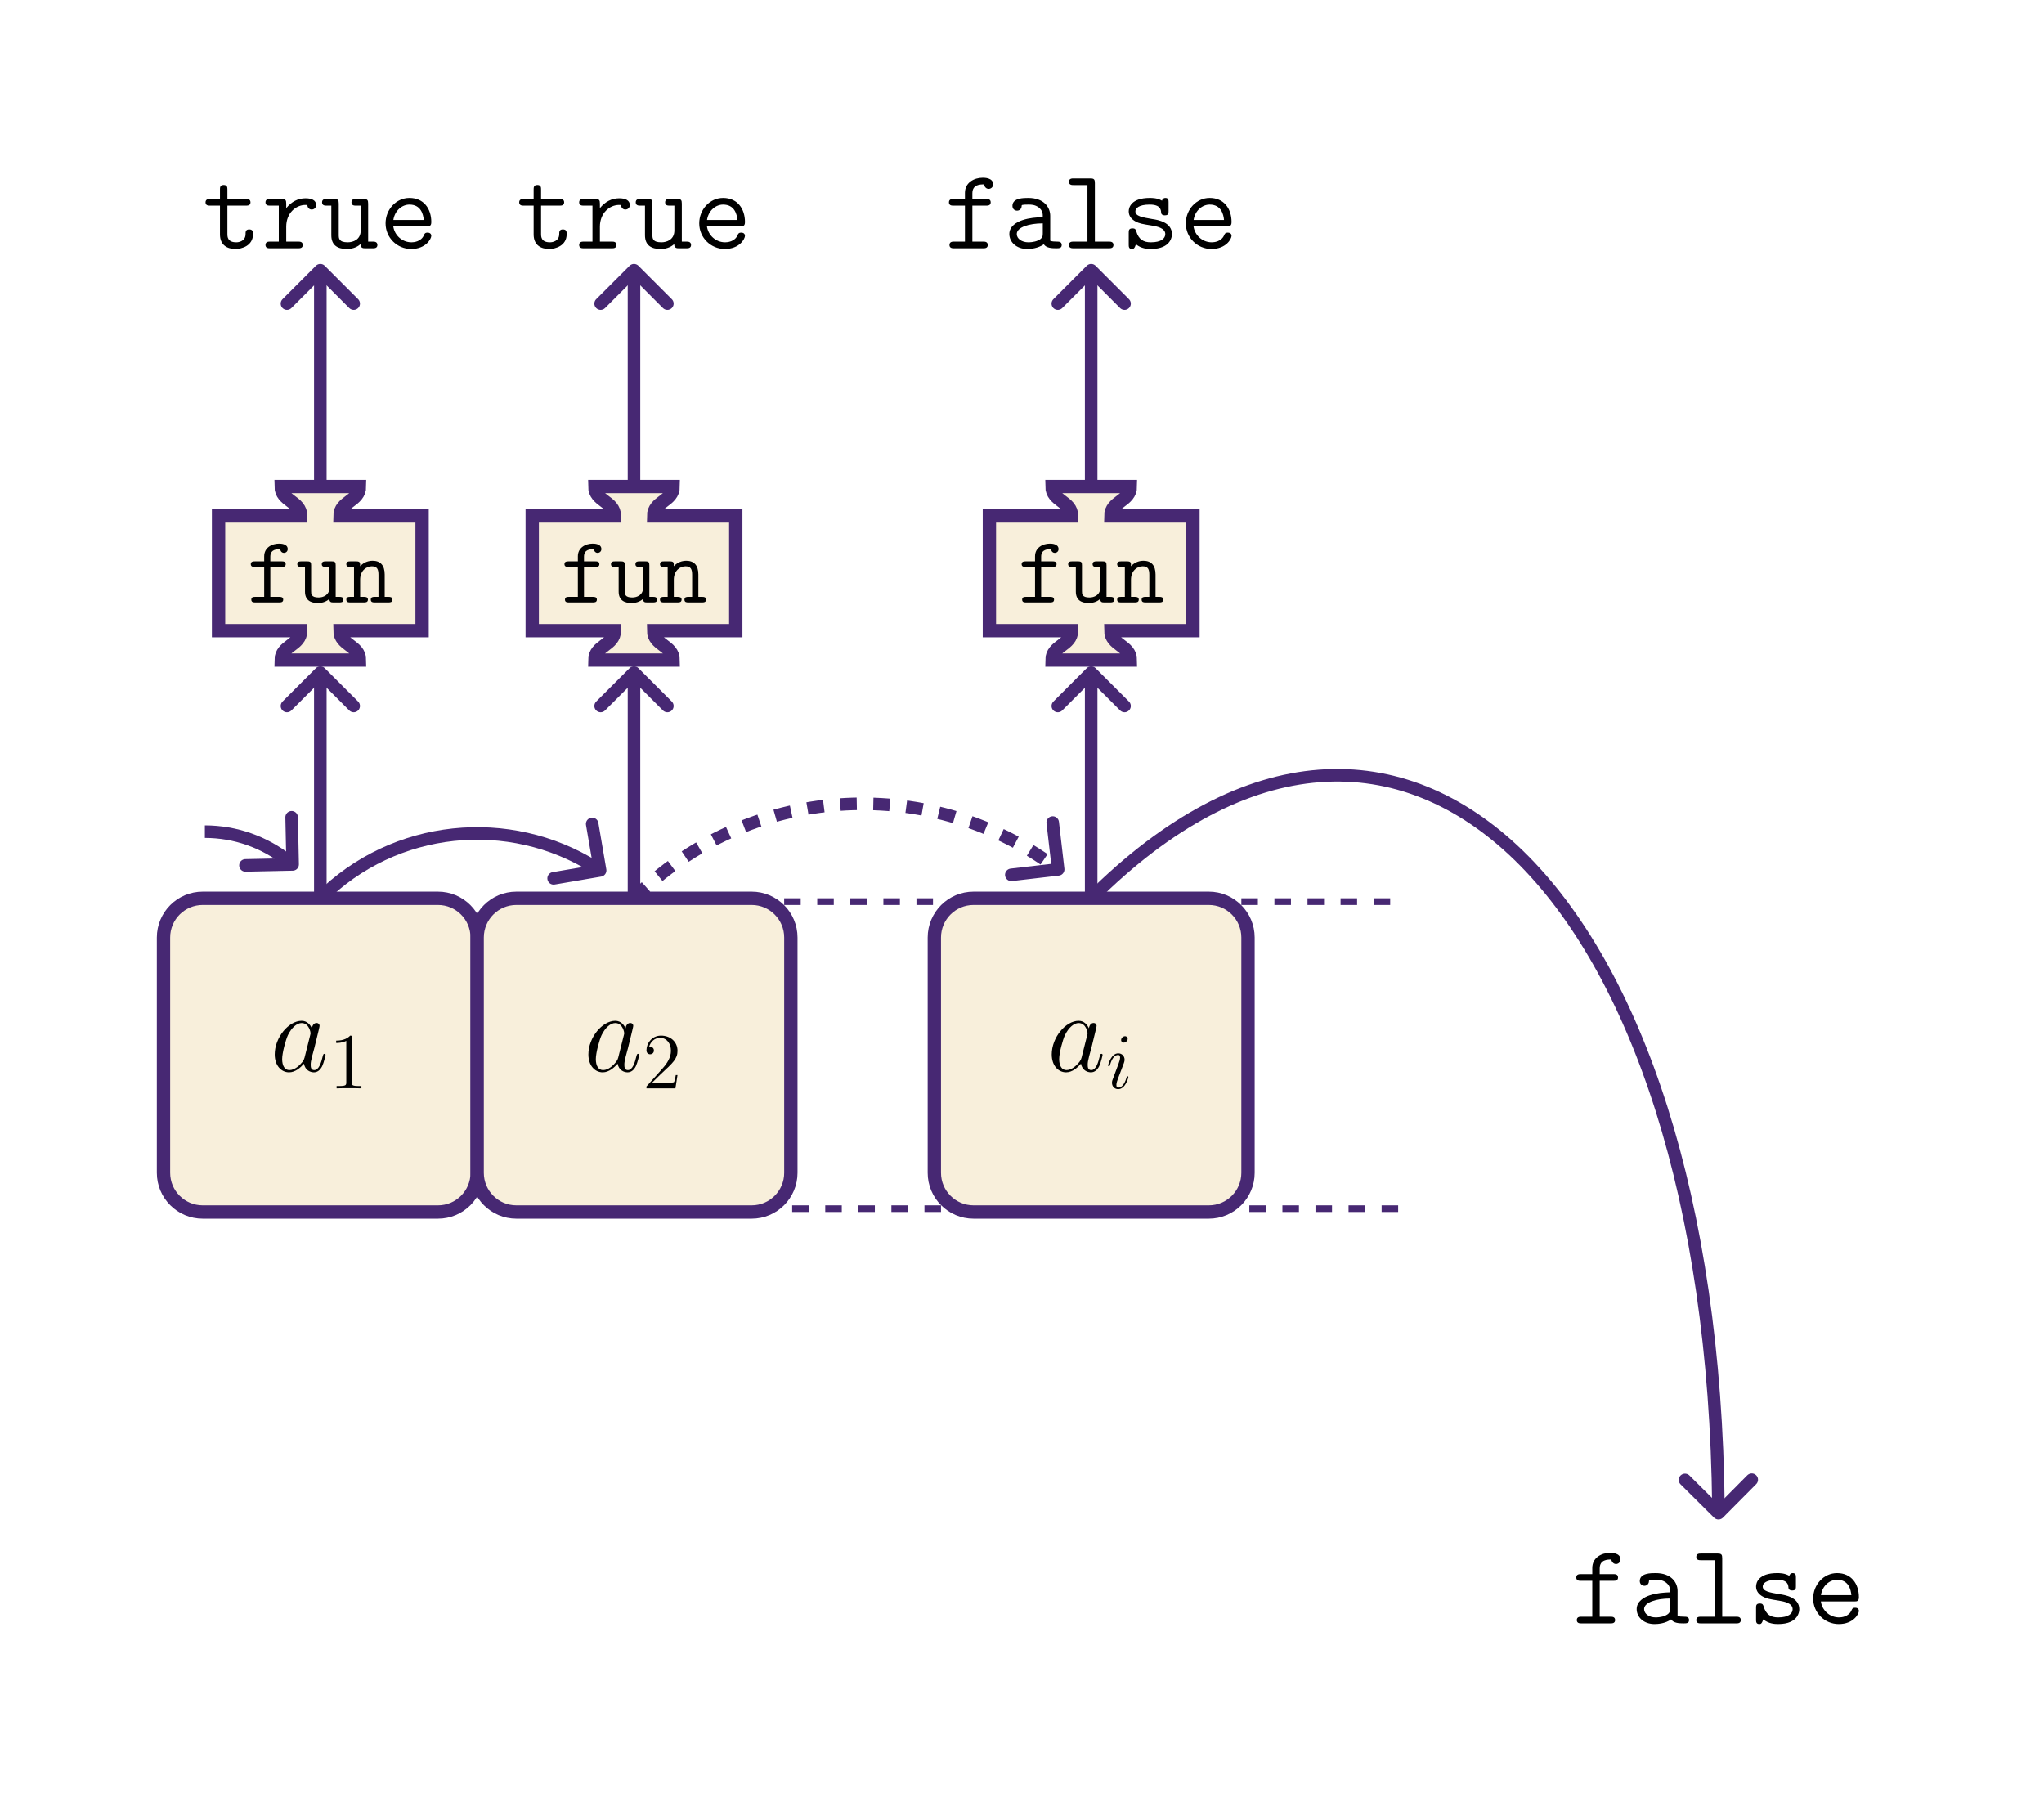
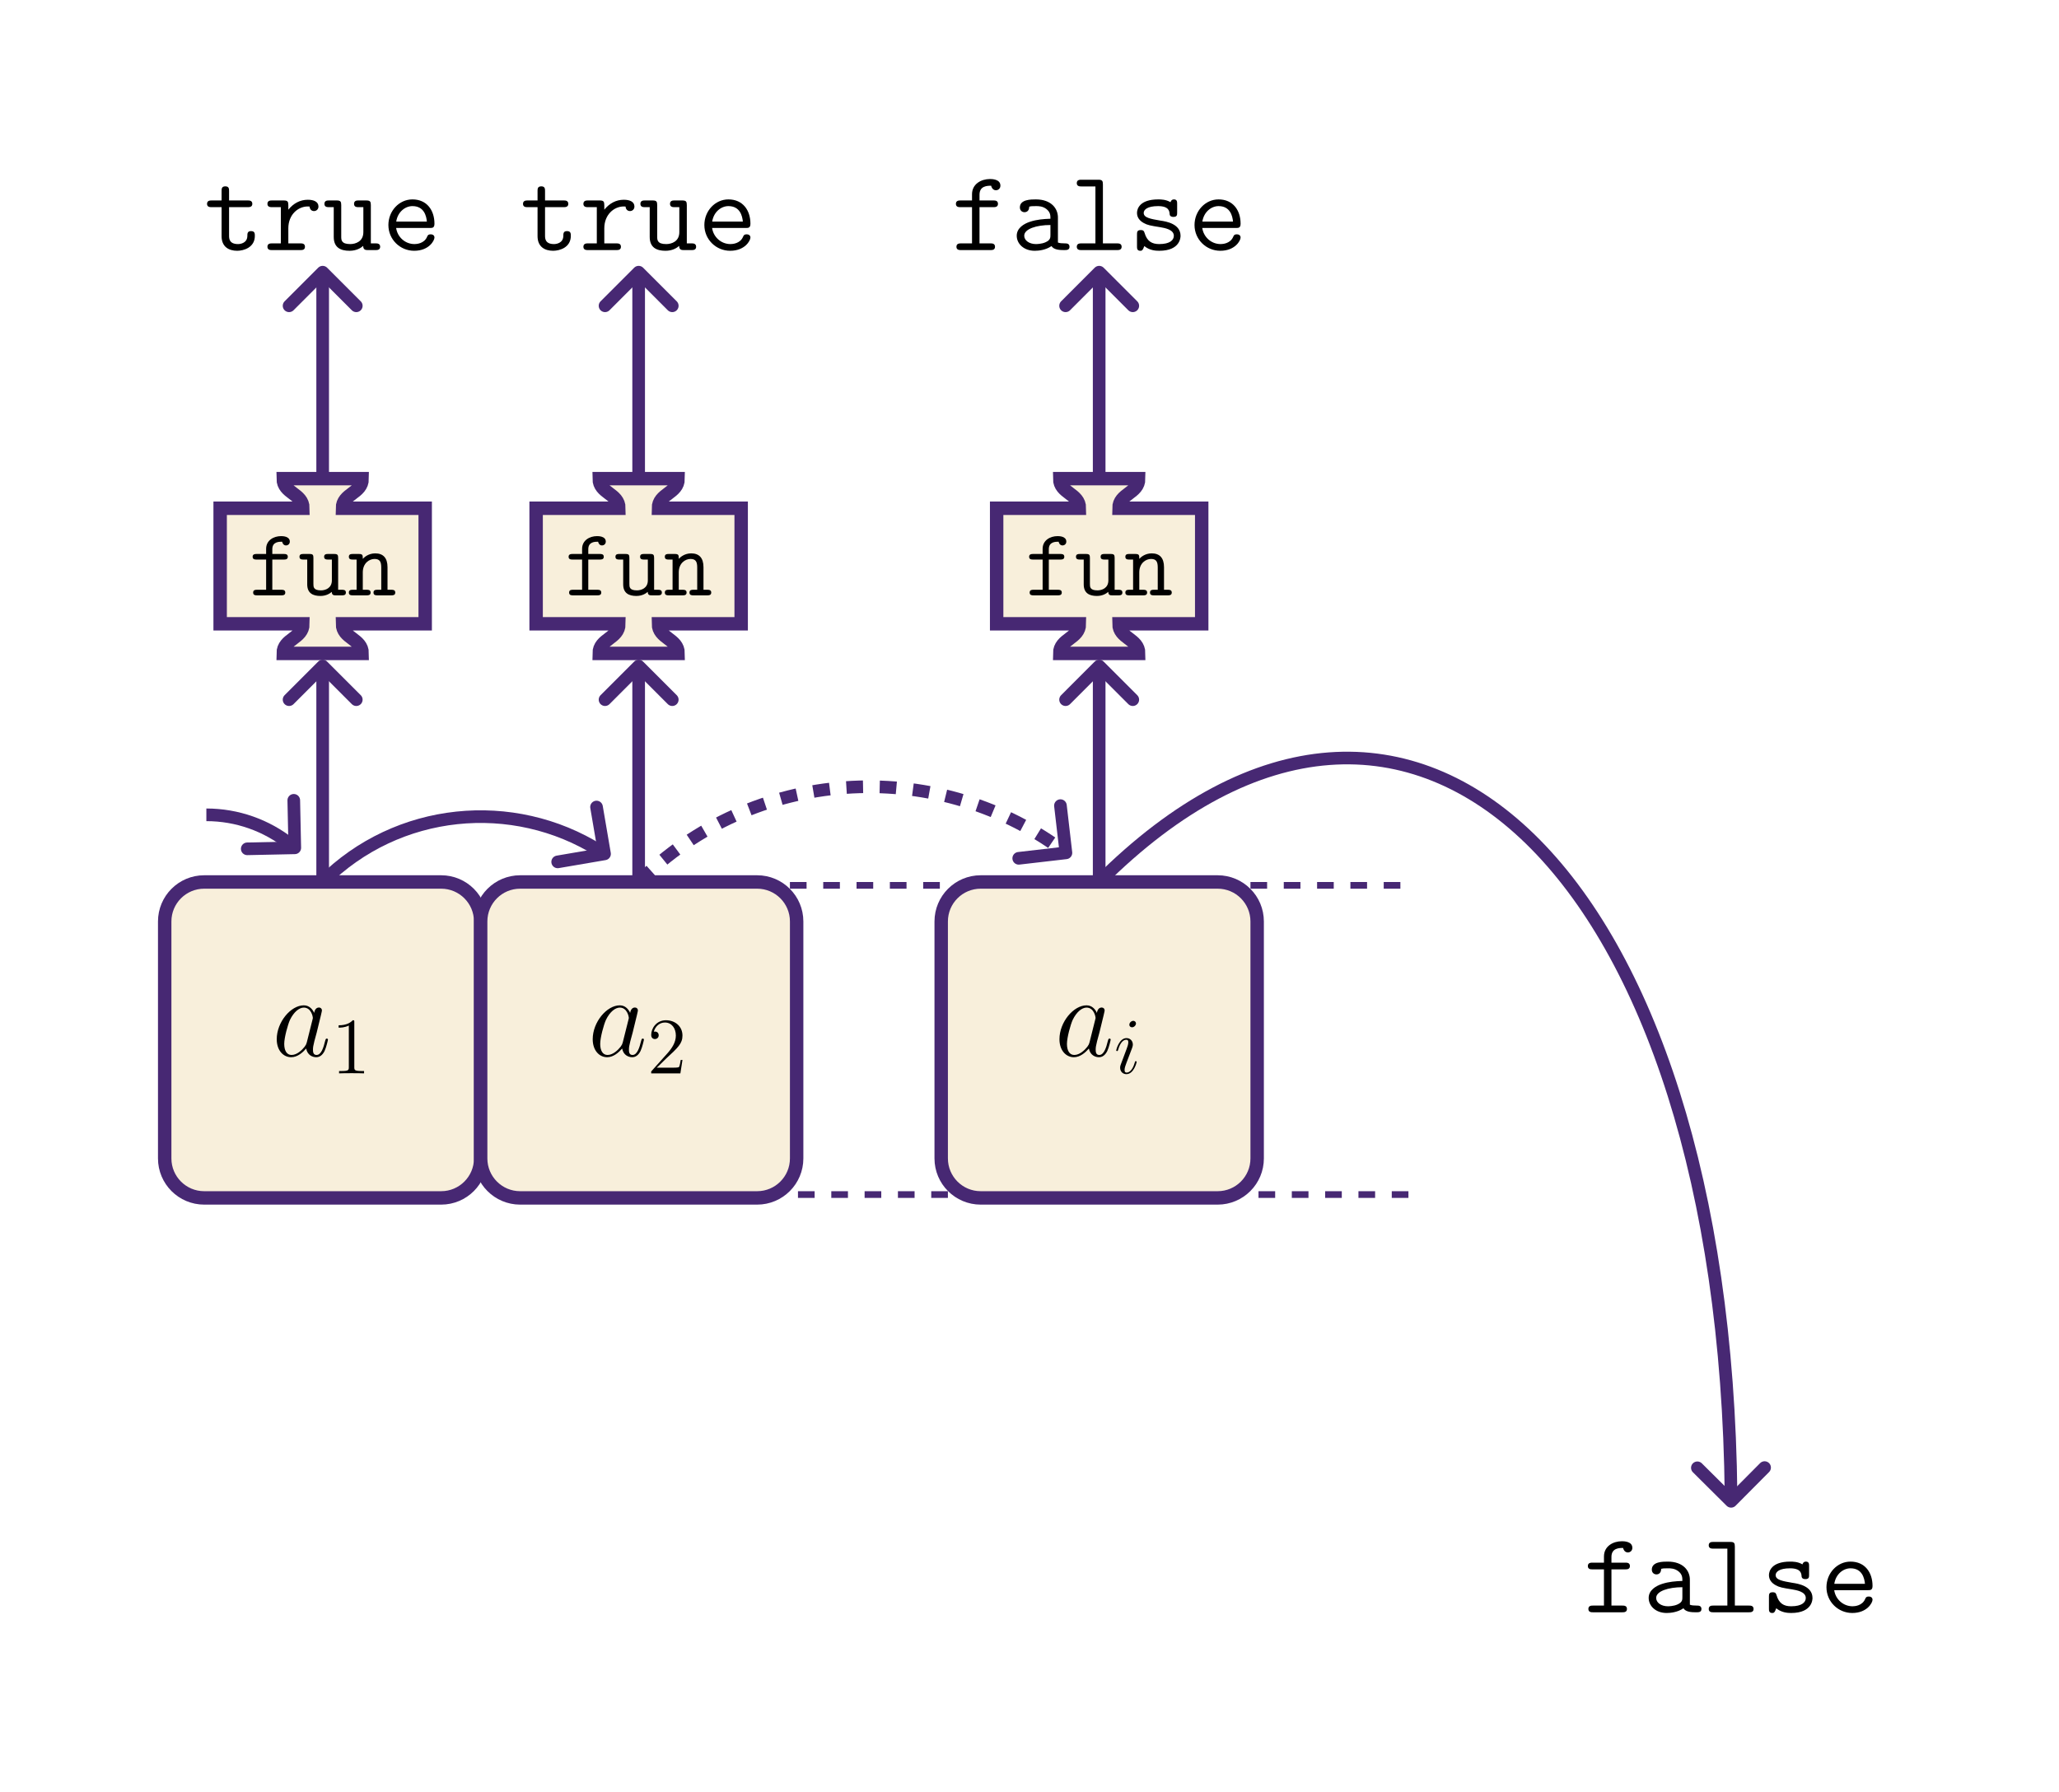
- <svg xmlns="http://www.w3.org/2000/svg" xmlns:xlink="http://www.w3.org/1999/xlink" width="369.436" height="325.658" viewBox="0 0 369.436 325.658">
+ <svg xmlns="http://www.w3.org/2000/svg" xmlns:xlink="http://www.w3.org/1999/xlink" width="369.436" height="321.557" viewBox="0 0 369.436 321.557">
  <defs>
    <g>
      <g id="glyph-0-0">
        <path d="M 6.219 -2.453 C 6.109 -2.109 6.109 -2.062 5.828 -1.672 C 5.375 -1.094 4.469 -0.203 3.484 -0.203 C 2.641 -0.203 2.172 -0.969 2.172 -2.188 C 2.172 -3.328 2.812 -5.641 3.203 -6.5 C 3.906 -7.953 4.875 -8.703 5.688 -8.703 C 7.047 -8.703 7.312 -7 7.312 -6.844 C 7.312 -6.812 7.25 -6.547 7.234 -6.5 Z M 7.547 -7.75 C 7.312 -8.281 6.75 -9.109 5.688 -9.109 C 3.344 -9.109 0.828 -6.094 0.828 -3.031 C 0.828 -0.984 2.031 0.203 3.422 0.203 C 4.562 0.203 5.531 -0.688 6.109 -1.359 C 6.328 -0.141 7.297 0.203 7.906 0.203 C 8.531 0.203 9.031 -0.172 9.406 -0.906 C 9.734 -1.609 10.016 -2.875 10.016 -2.953 C 10.016 -3.062 9.938 -3.141 9.812 -3.141 C 9.625 -3.141 9.609 -3.031 9.516 -2.734 C 9.219 -1.516 8.812 -0.203 7.969 -0.203 C 7.375 -0.203 7.328 -0.75 7.328 -1.156 C 7.328 -1.625 7.391 -1.859 7.578 -2.672 C 7.719 -3.188 7.828 -3.641 8 -4.234 C 8.766 -7.328 8.938 -8.078 8.938 -8.203 C 8.938 -8.484 8.719 -8.719 8.406 -8.719 C 7.75 -8.719 7.578 -8 7.547 -7.75 Z M 7.547 -7.75 " />
      </g>
      <g id="glyph-1-0">
        <path d="M 4.125 -9.188 C 4.125 -9.531 4.125 -9.531 3.844 -9.531 C 3.5 -9.156 2.781 -8.625 1.312 -8.625 L 1.312 -8.203 C 1.641 -8.203 2.359 -8.203 3.141 -8.578 L 3.141 -1.109 C 3.141 -0.594 3.094 -0.422 1.844 -0.422 L 1.391 -0.422 L 1.391 0 C 1.781 -0.031 3.172 -0.031 3.641 -0.031 C 4.109 -0.031 5.5 -0.031 5.875 0 L 5.875 -0.422 L 5.438 -0.422 C 4.172 -0.422 4.125 -0.594 4.125 -1.109 Z M 4.125 -9.188 " />
      </g>
      <g id="glyph-1-1">
        <path d="M 6.312 -2.406 L 6 -2.406 C 5.953 -2.172 5.844 -1.375 5.688 -1.141 C 5.594 -1.016 4.781 -1.016 4.344 -1.016 L 1.688 -1.016 C 2.078 -1.344 2.953 -2.266 3.328 -2.609 C 5.516 -4.625 6.312 -5.359 6.312 -6.781 C 6.312 -8.438 5 -9.531 3.344 -9.531 C 1.672 -9.531 0.703 -8.125 0.703 -6.891 C 0.703 -6.156 1.328 -6.156 1.375 -6.156 C 1.672 -6.156 2.047 -6.375 2.047 -6.828 C 2.047 -7.234 1.781 -7.5 1.375 -7.5 C 1.25 -7.5 1.219 -7.5 1.172 -7.484 C 1.453 -8.469 2.219 -9.125 3.156 -9.125 C 4.375 -9.125 5.125 -8.109 5.125 -6.781 C 5.125 -5.562 4.422 -4.5 3.594 -3.578 L 0.703 -0.344 L 0.703 0 L 5.938 0 Z M 6.312 -2.406 " />
      </g>
      <g id="glyph-2-0">
        <path d="M 4.062 -2.047 C 4.062 -2.125 4 -2.188 3.922 -2.188 C 3.781 -2.188 3.766 -2.141 3.703 -1.891 C 3.328 -0.594 2.734 -0.141 2.266 -0.141 C 2.094 -0.141 1.891 -0.188 1.891 -0.609 C 1.891 -1 2.062 -1.438 2.219 -1.859 L 3.234 -4.531 C 3.266 -4.641 3.375 -4.906 3.375 -5.172 C 3.375 -5.781 2.938 -6.328 2.234 -6.328 C 0.922 -6.328 0.391 -4.25 0.391 -4.125 C 0.391 -4.078 0.438 -4 0.547 -4 C 0.672 -4 0.688 -4.062 0.75 -4.266 C 1.094 -5.469 1.641 -6.031 2.188 -6.031 C 2.328 -6.031 2.562 -6.031 2.562 -5.562 C 2.562 -5.188 2.375 -4.719 2.266 -4.406 L 1.266 -1.734 C 1.172 -1.5 1.094 -1.281 1.094 -1.016 C 1.094 -0.375 1.531 0.141 2.219 0.141 C 3.547 0.141 4.062 -1.953 4.062 -2.047 Z M 3.938 -8.953 C 3.938 -9.172 3.766 -9.422 3.453 -9.422 C 3.125 -9.422 2.75 -9.109 2.75 -8.734 C 2.75 -8.375 3.062 -8.266 3.234 -8.266 C 3.609 -8.266 3.938 -8.641 3.938 -8.953 Z M 3.938 -8.953 " />
      </g>
      <g id="glyph-3-0">
        <path d="M 4.469 -7.703 L 7.812 -7.703 C 8.094 -7.703 8.641 -7.703 8.641 -8.297 C 8.641 -8.906 8.094 -8.906 7.812 -8.906 L 4.469 -8.906 L 4.469 -10.594 C 4.469 -10.969 4.469 -11.438 3.797 -11.438 C 3.125 -11.438 3.125 -10.969 3.125 -10.594 L 3.125 -8.906 L 1.359 -8.906 C 1.078 -8.906 0.516 -8.906 0.516 -8.297 C 0.516 -7.703 1.047 -7.703 1.344 -7.703 L 3.125 -7.703 L 3.125 -2.5 C 3.125 -0.578 4.438 0.125 5.922 0.125 C 7.047 0.125 9.094 -0.438 9.094 -2.547 C 9.094 -2.953 9.094 -3.406 8.406 -3.406 C 7.75 -3.406 7.75 -2.953 7.75 -2.516 C 7.719 -1.281 6.547 -1.078 6.078 -1.078 C 4.469 -1.078 4.469 -2.109 4.469 -2.609 Z M 4.469 -7.703 " />
      </g>
      <g id="glyph-3-1">
        <path d="M 4.469 -3.906 C 4.469 -6.359 6.203 -7.828 7.953 -7.828 C 8.062 -7.828 8.188 -7.828 8.281 -7.812 C 8.344 -7.062 8.922 -7 9.062 -7 C 9.547 -7 9.875 -7.359 9.875 -7.812 C 9.875 -8.703 9 -9.031 7.969 -9.031 C 6.594 -9.031 5.406 -8.406 4.469 -7.25 L 4.469 -8.062 C 4.469 -8.703 4.344 -8.906 3.641 -8.906 L 1.547 -8.906 C 1.266 -8.906 0.719 -8.906 0.719 -8.297 C 0.719 -7.703 1.266 -7.703 1.547 -7.703 L 3.125 -7.703 L 3.125 -1.203 L 1.547 -1.203 C 1.266 -1.203 0.719 -1.203 0.719 -0.594 C 0.719 0 1.266 0 1.547 0 L 6.625 0 C 6.922 0 7.453 0 7.453 -0.594 C 7.453 -1.203 6.922 -1.203 6.625 -1.203 L 4.469 -1.203 Z M 4.469 -3.906 " />
      </g>
      <g id="glyph-3-2">
        <path d="M 8.641 -8.062 C 8.641 -8.703 8.516 -8.906 7.812 -8.906 L 6.438 -8.906 C 6.156 -8.906 5.625 -8.906 5.625 -8.297 C 5.625 -7.703 6.156 -7.703 6.438 -7.703 L 7.297 -7.703 L 7.297 -3.219 C 7.297 -1.531 5.891 -1.078 4.953 -1.078 C 3.328 -1.078 3.328 -1.812 3.328 -2.453 L 3.328 -8.062 C 3.328 -8.703 3.203 -8.906 2.5 -8.906 L 1.141 -8.906 C 0.844 -8.906 0.312 -8.906 0.312 -8.297 C 0.312 -7.703 0.844 -7.703 1.141 -7.703 L 1.984 -7.703 L 1.984 -2.359 C 1.984 -0.453 3.219 0.125 4.812 0.125 C 6.078 0.125 6.859 -0.391 7.266 -0.75 C 7.266 0 7.766 0 8.125 0 L 9.484 0 C 9.766 0 10.312 0 10.312 -0.594 C 10.312 -1.203 9.766 -1.203 9.484 -1.203 L 8.641 -1.203 Z M 8.641 -8.062 " />
      </g>
      <g id="glyph-3-3">
        <path d="M 8.594 -3.969 C 9.031 -3.969 9.422 -3.969 9.422 -4.734 C 9.422 -7.141 8.062 -9.094 5.469 -9.094 C 3.078 -9.094 1.156 -7.016 1.156 -4.5 C 1.156 -1.906 3.25 0.125 5.781 0.125 C 8.453 0.125 9.422 -1.719 9.422 -2.25 C 9.422 -2.375 9.375 -2.828 8.734 -2.828 C 8.344 -2.828 8.219 -2.688 8.094 -2.375 C 7.578 -1.172 6.234 -1.078 5.844 -1.078 C 4.125 -1.078 2.766 -2.375 2.547 -3.969 Z M 2.562 -5.109 C 2.828 -6.859 4.172 -7.891 5.469 -7.891 C 7.547 -7.891 7.969 -6.141 8.062 -5.109 Z M 2.562 -5.109 " />
      </g>
      <g id="glyph-3-4">
        <path d="M 5.109 -7.703 L 7.594 -7.703 C 7.891 -7.703 8.422 -7.703 8.422 -8.297 C 8.422 -8.906 7.891 -8.906 7.594 -8.906 L 5.109 -8.906 L 5.109 -9.938 C 5.109 -11.547 6.547 -11.547 7.203 -11.547 C 7.203 -11.5 7.375 -10.734 8.062 -10.734 C 8.391 -10.734 8.859 -10.984 8.859 -11.562 C 8.859 -12.75 7.297 -12.75 6.984 -12.75 C 5.406 -12.75 3.766 -11.859 3.766 -10.016 L 3.766 -8.906 L 1.719 -8.906 C 1.422 -8.906 0.875 -8.906 0.875 -8.297 C 0.875 -7.703 1.406 -7.703 1.688 -7.703 L 3.766 -7.703 L 3.766 -1.203 L 1.797 -1.203 C 1.516 -1.203 0.969 -1.203 0.969 -0.594 C 0.969 0 1.516 0 1.797 0 L 7.062 0 C 7.359 0 7.891 0 7.891 -0.594 C 7.891 -1.203 7.359 -1.203 7.062 -1.203 L 5.109 -1.203 Z M 5.109 -7.703 " />
      </g>
      <g id="glyph-3-5">
        <path d="M 8.547 -5.859 C 8.547 -7.438 7.375 -9.094 4.578 -9.094 C 3.719 -9.094 1.719 -9.094 1.719 -7.656 C 1.719 -7.109 2.109 -6.797 2.562 -6.797 C 2.688 -6.797 3.359 -6.844 3.391 -7.703 C 3.391 -7.812 3.406 -7.828 3.844 -7.875 C 4.094 -7.891 4.359 -7.891 4.609 -7.891 C 5.078 -7.891 5.781 -7.891 6.469 -7.375 C 7.203 -6.797 7.203 -6.219 7.203 -5.625 C 5.984 -5.578 4.797 -5.5 3.516 -5.078 C 2.484 -4.734 1.156 -3.984 1.156 -2.578 C 1.156 -1.109 2.453 0.125 4.375 0.125 C 5.047 0.125 6.328 0.016 7.391 -0.719 C 7.812 -0.047 8.844 0 9.625 0 C 10.125 0 10.625 0 10.625 -0.594 C 10.625 -1.203 10.078 -1.203 9.797 -1.203 C 9.25 -1.203 8.844 -1.234 8.547 -1.359 Z M 7.203 -2.734 C 7.203 -2.25 7.203 -1.812 6.359 -1.422 C 5.641 -1.078 4.672 -1.078 4.609 -1.078 C 3.391 -1.078 2.5 -1.734 2.5 -2.578 C 2.5 -3.797 4.703 -4.5 7.203 -4.5 Z M 7.203 -2.734 " />
      </g>
      <g id="glyph-3-6">
        <path d="M 5.984 -11.781 C 5.984 -12.422 5.859 -12.625 5.172 -12.625 L 2.125 -12.625 C 1.844 -12.625 1.297 -12.625 1.297 -12.016 C 1.297 -11.422 1.844 -11.422 2.125 -11.422 L 4.641 -11.422 L 4.641 -1.203 L 2.125 -1.203 C 1.844 -1.203 1.297 -1.203 1.297 -0.594 C 1.297 0 1.844 0 2.125 0 L 8.516 0 C 8.797 0 9.344 0 9.344 -0.594 C 9.344 -1.203 8.797 -1.203 8.516 -1.203 L 5.984 -1.203 Z M 5.984 -11.781 " />
      </g>
      <g id="glyph-3-7">
        <path d="M 8.672 -8.297 C 8.672 -8.641 8.672 -9.094 8.094 -9.094 C 7.594 -9.094 7.484 -8.609 7.484 -8.594 C 6.656 -9.094 5.703 -9.094 5.281 -9.094 C 1.922 -9.094 1.469 -7.375 1.469 -6.672 C 1.469 -5.828 1.969 -5.25 2.672 -4.859 C 3.328 -4.484 3.922 -4.375 5.625 -4.109 C 6.422 -3.969 8.078 -3.703 8.078 -2.562 C 8.078 -1.797 7.375 -1.078 5.453 -1.078 C 4.125 -1.078 3.266 -1.594 2.828 -3.078 C 2.734 -3.359 2.672 -3.594 2.141 -3.594 C 1.469 -3.594 1.469 -3.203 1.469 -2.781 L 1.469 -0.656 C 1.469 -0.328 1.469 0.125 2.047 0.125 C 2.297 0.125 2.484 0.125 2.781 -0.719 C 3.734 0.062 4.812 0.125 5.453 0.125 C 9.281 0.125 9.281 -2.359 9.281 -2.562 C 9.281 -4.703 6.719 -5.141 5.719 -5.281 C 3.906 -5.594 2.672 -5.797 2.672 -6.672 C 2.672 -7.234 3.312 -7.891 5.25 -7.891 C 7.203 -7.891 7.297 -6.969 7.328 -6.422 C 7.375 -6.016 7.75 -5.953 8 -5.953 C 8.672 -5.953 8.672 -6.328 8.672 -6.734 Z M 8.672 -8.297 " />
      </g>
      <g id="glyph-4-0">
        <path d="M 4.25 -6.422 L 6.344 -6.422 C 6.578 -6.422 7.031 -6.422 7.031 -6.922 C 7.031 -7.422 6.578 -7.422 6.344 -7.422 L 4.25 -7.422 L 4.25 -8.281 C 4.25 -9.625 5.453 -9.625 6.016 -9.625 C 6.016 -9.594 6.141 -8.953 6.719 -8.953 C 6.984 -8.953 7.391 -9.156 7.391 -9.641 C 7.391 -10.625 6.078 -10.625 5.812 -10.625 C 4.516 -10.625 3.141 -9.891 3.141 -8.344 L 3.141 -7.422 L 1.422 -7.422 C 1.188 -7.422 0.719 -7.422 0.719 -6.922 C 0.719 -6.422 1.172 -6.422 1.406 -6.422 L 3.141 -6.422 L 3.141 -1 L 1.5 -1 C 1.25 -1 0.812 -1 0.812 -0.5 C 0.812 0 1.25 0 1.5 0 L 5.891 0 C 6.125 0 6.578 0 6.578 -0.5 C 6.578 -1 6.125 -1 5.891 -1 L 4.25 -1 Z M 4.25 -6.422 " />
      </g>
      <g id="glyph-4-1">
        <path d="M 7.203 -6.719 C 7.203 -7.25 7.094 -7.422 6.516 -7.422 L 5.375 -7.422 C 5.125 -7.422 4.688 -7.422 4.688 -6.922 C 4.688 -6.422 5.125 -6.422 5.375 -6.422 L 6.078 -6.422 L 6.078 -2.688 C 6.078 -1.281 4.906 -0.891 4.125 -0.891 C 2.766 -0.891 2.766 -1.516 2.766 -2.047 L 2.766 -6.719 C 2.766 -7.25 2.672 -7.422 2.078 -7.422 L 0.953 -7.422 C 0.703 -7.422 0.266 -7.422 0.266 -6.922 C 0.266 -6.422 0.703 -6.422 0.953 -6.422 L 1.656 -6.422 L 1.656 -1.969 C 1.656 -0.375 2.688 0.109 4.016 0.109 C 5.062 0.109 5.719 -0.328 6.062 -0.625 C 6.062 0 6.469 0 6.766 0 L 7.906 0 C 8.141 0 8.594 0 8.594 -0.5 C 8.594 -1 8.141 -1 7.906 -1 L 7.203 -1 Z M 7.203 -6.719 " />
      </g>
      <g id="glyph-4-2">
        <path d="M 7.203 -5.047 C 7.203 -6.734 6.406 -7.531 5 -7.531 C 3.828 -7.531 3.062 -6.875 2.766 -6.547 C 2.766 -7.188 2.766 -7.422 2.078 -7.422 L 0.953 -7.422 C 0.703 -7.422 0.266 -7.422 0.266 -6.922 C 0.266 -6.422 0.703 -6.422 0.953 -6.422 L 1.656 -6.422 L 1.656 -1 L 0.953 -1 C 0.703 -1 0.266 -1 0.266 -0.5 C 0.266 0 0.703 0 0.953 0 L 3.484 0 C 3.719 0 4.172 0 4.172 -0.5 C 4.172 -1 3.719 -1 3.484 -1 L 2.766 -1 L 2.766 -4.109 C 2.766 -5.781 3.938 -6.531 4.875 -6.531 C 5.875 -6.531 6.078 -5.953 6.078 -4.969 L 6.078 -1 L 5.375 -1 C 5.125 -1 4.688 -1 4.688 -0.5 C 4.688 0 5.125 0 5.375 0 L 7.906 0 C 8.141 0 8.594 0 8.594 -0.5 C 8.594 -1 8.141 -1 7.906 -1 L 7.203 -1 Z M 7.203 -5.047 " />
      </g>
    </g>
    <clipPath id="clip-0">
-       <path clip-rule="nonzero" d="M 0 0 L 369.438 0 L 369.438 325.656 L 0 325.656 Z M 0 0 " />
+       <path clip-rule="nonzero" d="M 141.73 158.262 L 170.078 158.262 L 170.078 214.953 L 141.73 214.953 Z M 141.73 158.262 " />
    </clipPath>
    <clipPath id="clip-1">
-       <path clip-rule="nonzero" d="M 141.73 162.359 L 170.078 162.359 L 170.078 219.055 L 141.73 219.055 Z M 141.73 162.359 " />
-     </clipPath>
-     <clipPath id="clip-2">
-       <path clip-rule="nonzero" d="M 224.363 162.359 L 252.707 162.359 L 252.707 219.055 L 224.363 219.055 Z M 224.363 162.359 " />
+       <path clip-rule="nonzero" d="M 224.363 158.262 L 252.707 158.262 L 252.707 214.953 L 224.363 214.953 Z M 224.363 158.262 " />
    </clipPath>
  </defs>
-   <g clip-path="url(#clip-0)">
-     <path fill-rule="nonzero" fill="rgb(100%, 100%, 100%)" fill-opacity="1" d="M -0.004 325.66 L 369.438 -0.004 " />
-   </g>
-   <path fill-rule="nonzero" fill="rgb(97.255%, 93.726%, 85.883%)" fill-opacity="1" stroke-width="2.409" stroke-linecap="butt" stroke-linejoin="miter" stroke="rgb(27.843%, 15.685%, 45.096%)" stroke-opacity="1" stroke-miterlimit="10" d="M 21.258 28.349 L -21.261 28.349 C -25.175 28.349 -28.347 25.173 -28.347 21.259 L -28.347 -21.261 C -28.347 -25.175 -25.175 -28.347 -21.261 -28.347 L 21.258 -28.347 C 25.172 -28.347 28.348 -25.175 28.348 -21.261 L 28.348 21.259 C 28.348 25.173 25.172 28.349 21.258 28.349 Z M 21.258 28.349 " transform="matrix(1, 0, 0, -1, 57.898, 190.708)" />
+   <path fill-rule="nonzero" fill="rgb(100%, 100%, 100%)" fill-opacity="1" d="M -0.004 321.559 L 369.438 -0.004 " />
+   <path fill-rule="nonzero" fill="rgb(97.255%, 93.726%, 85.883%)" fill-opacity="1" stroke-width="2.409" stroke-linecap="butt" stroke-linejoin="miter" stroke="rgb(27.843%, 15.685%, 45.096%)" stroke-opacity="1" stroke-miterlimit="10" d="M 21.258 28.345 L -21.261 28.345 C -25.175 28.345 -28.347 25.173 -28.347 21.259 L -28.347 -21.26 C -28.347 -25.174 -25.175 -28.346 -21.261 -28.346 L 21.258 -28.346 C 25.172 -28.346 28.348 -25.174 28.348 -21.26 L 28.348 21.259 C 28.348 25.173 25.172 28.345 21.258 28.345 Z M 21.258 28.345 " transform="matrix(1, 0, 0, -1, 57.898, 186.607)" />
  <g fill="rgb(0%, 0%, 0%)" fill-opacity="1">
-     <use xlink:href="#glyph-0-0" x="48.826" y="193.607" />
+     <use xlink:href="#glyph-0-0" x="48.826" y="189.506" />
  </g>
  <g fill="rgb(0%, 0%, 0%)" fill-opacity="1">
-     <use xlink:href="#glyph-1-0" x="59.447" y="196.706" />
+     <use xlink:href="#glyph-1-0" x="59.447" y="192.605" />
  </g>
-   <path fill-rule="nonzero" fill="rgb(97.255%, 93.726%, 85.883%)" fill-opacity="1" stroke-width="2.409" stroke-linecap="butt" stroke-linejoin="miter" stroke="rgb(27.843%, 15.685%, 45.096%)" stroke-opacity="1" stroke-miterlimit="10" d="M 21.262 28.349 L -21.262 28.349 C -25.176 28.349 -28.348 25.173 -28.348 21.259 L -28.348 -21.261 C -28.348 -25.175 -25.176 -28.347 -21.262 -28.347 L 21.262 -28.347 C 25.176 -28.347 28.348 -25.175 28.348 -21.261 L 28.348 21.259 C 28.348 25.173 25.176 28.349 21.262 28.349 Z M 21.262 28.349 " transform="matrix(1, 0, 0, -1, 114.59, 190.708)" />
+   <path fill-rule="nonzero" fill="rgb(97.255%, 93.726%, 85.883%)" fill-opacity="1" stroke-width="2.409" stroke-linecap="butt" stroke-linejoin="miter" stroke="rgb(27.843%, 15.685%, 45.096%)" stroke-opacity="1" stroke-miterlimit="10" d="M 21.262 28.345 L -21.262 28.345 C -25.176 28.345 -28.348 25.173 -28.348 21.259 L -28.348 -21.26 C -28.348 -25.174 -25.176 -28.346 -21.262 -28.346 L 21.262 -28.346 C 25.176 -28.346 28.348 -25.174 28.348 -21.26 L 28.348 21.259 C 28.348 25.173 25.176 28.345 21.262 28.345 Z M 21.262 28.345 " transform="matrix(1, 0, 0, -1, 114.59, 186.607)" />
  <g fill="rgb(0%, 0%, 0%)" fill-opacity="1">
-     <use xlink:href="#glyph-0-0" x="105.519" y="193.607" />
+     <use xlink:href="#glyph-0-0" x="105.519" y="189.506" />
  </g>
  <g fill="rgb(0%, 0%, 0%)" fill-opacity="1">
-     <use xlink:href="#glyph-1-1" x="116.14" y="196.706" />
+     <use xlink:href="#glyph-1-1" x="116.14" y="192.605" />
+   </g>
+   <g clip-path="url(#clip-0)">
+     <path fill="none" stroke-width="2.409" stroke-linecap="butt" stroke-linejoin="miter" stroke="rgb(27.843%, 15.685%, 45.096%)" stroke-opacity="1" stroke-dasharray="2.989 2.989" stroke-miterlimit="10" d="M -14.175 28.345 L 14.173 28.345 M 14.173 -28.346 L -14.175 -28.346 " transform="matrix(1, 0, 0, -1, 155.905, 186.607)" />
+   </g>
+   <path fill-rule="nonzero" fill="rgb(97.255%, 93.726%, 85.883%)" fill-opacity="1" stroke-width="2.409" stroke-linecap="butt" stroke-linejoin="miter" stroke="rgb(27.843%, 15.685%, 45.096%)" stroke-opacity="1" stroke-miterlimit="10" d="M 21.26 28.345 L -21.259 28.345 C -25.173 28.345 -28.345 25.173 -28.345 21.259 L -28.345 -21.26 C -28.345 -25.174 -25.173 -28.346 -21.259 -28.346 L 21.26 -28.346 C 25.175 -28.346 28.346 -25.174 28.346 -21.26 L 28.346 21.259 C 28.346 25.173 25.175 28.345 21.26 28.345 Z M 21.26 28.345 " transform="matrix(1, 0, 0, -1, 197.22, 186.607)" />
+   <g fill="rgb(0%, 0%, 0%)" fill-opacity="1">
+     <use xlink:href="#glyph-0-0" x="189.265" y="189.506" />
+   </g>
+   <g fill="rgb(0%, 0%, 0%)" fill-opacity="1">
+     <use xlink:href="#glyph-2-0" x="199.885" y="192.605" />
  </g>
  <g clip-path="url(#clip-1)">
-     <path fill="none" stroke-width="2.409" stroke-linecap="butt" stroke-linejoin="miter" stroke="rgb(27.843%, 15.685%, 45.096%)" stroke-opacity="1" stroke-dasharray="2.989 2.989" stroke-miterlimit="10" d="M -14.175 28.349 L 14.173 28.349 M 14.173 -28.347 L -14.175 -28.347 " transform="matrix(1, 0, 0, -1, 155.905, 190.708)" />
+     <path fill="none" stroke-width="2.409" stroke-linecap="butt" stroke-linejoin="miter" stroke="rgb(27.843%, 15.685%, 45.096%)" stroke-opacity="1" stroke-dasharray="2.989 2.989" stroke-miterlimit="10" d="M -14.172 28.345 L 14.172 28.345 M 14.172 -28.346 L -14.172 -28.346 " transform="matrix(1, 0, 0, -1, 238.535, 186.607)" />
  </g>
-   <path fill-rule="nonzero" fill="rgb(97.255%, 93.726%, 85.883%)" fill-opacity="1" stroke-width="2.409" stroke-linecap="butt" stroke-linejoin="miter" stroke="rgb(27.843%, 15.685%, 45.096%)" stroke-opacity="1" stroke-miterlimit="10" d="M 21.26 28.349 L -21.259 28.349 C -25.173 28.349 -28.345 25.173 -28.345 21.259 L -28.345 -21.261 C -28.345 -25.175 -25.173 -28.347 -21.259 -28.347 L 21.26 -28.347 C 25.175 -28.347 28.346 -25.175 28.346 -21.261 L 28.346 21.259 C 28.346 25.173 25.175 28.349 21.26 28.349 Z M 21.26 28.349 " transform="matrix(1, 0, 0, -1, 197.22, 190.708)" />
-   <g fill="rgb(0%, 0%, 0%)" fill-opacity="1">
-     <use xlink:href="#glyph-0-0" x="189.265" y="193.607" />
-   </g>
-   <g fill="rgb(0%, 0%, 0%)" fill-opacity="1">
-     <use xlink:href="#glyph-2-0" x="199.885" y="196.706" />
-   </g>
-   <g clip-path="url(#clip-2)">
-     <path fill="none" stroke-width="2.409" stroke-linecap="butt" stroke-linejoin="miter" stroke="rgb(27.843%, 15.685%, 45.096%)" stroke-opacity="1" stroke-dasharray="2.989 2.989" stroke-miterlimit="10" d="M -14.172 28.349 L 14.172 28.349 M 14.172 -28.347 L -14.172 -28.347 " transform="matrix(1, 0, 0, -1, 238.535, 190.708)" />
-   </g>
-   <path fill="none" stroke-width="2.268" stroke-linecap="butt" stroke-linejoin="miter" stroke="rgb(27.843%, 15.685%, 45.096%)" stroke-opacity="1" stroke-miterlimit="10" d="M -88.511 35.165 C -92.707 38.497 -97.968 40.395 -103.5 40.395 " transform="matrix(1, 0, 0, -1, 140.527, 190.708)" />
-   <path fill="none" stroke-width="2.268" stroke-linecap="round" stroke-linejoin="round" stroke="rgb(27.843%, 15.685%, 45.096%)" stroke-opacity="1" stroke-miterlimit="10" d="M 0 6.028 L 6.029 0.001 L -0.001 -6.031 " transform="matrix(0.72174, 0.69211, 0.69211, -0.72174, 48.53855, 152.0618)" />
-   <path fill="none" stroke-width="2.268" stroke-linecap="butt" stroke-linejoin="miter" stroke="rgb(27.843%, 15.685%, 45.096%)" stroke-opacity="1" stroke-miterlimit="10" d="M -82.632 28.349 C -69.175 41.802 -48.468 43.677 -32.992 33.97 " transform="matrix(1, 0, 0, -1, 140.527, 190.708)" />
-   <path fill="none" stroke-width="2.268" stroke-linecap="round" stroke-linejoin="round" stroke="rgb(27.843%, 15.685%, 45.096%)" stroke-opacity="1" stroke-miterlimit="10" d="M -0.001 6.029 L 6.03 -0 L -0.002 -6.029 " transform="matrix(0.81606, 0.5779, 0.5779, -0.81606, 103.5478, 153.835)" />
-   <path fill="none" stroke-width="2.268" stroke-linecap="butt" stroke-linejoin="miter" stroke="rgb(27.843%, 15.685%, 45.096%)" stroke-opacity="1" stroke-dasharray="2.989 2.989" stroke-miterlimit="10" d="M -25.937 28.349 C -5.316 48.966 26.993 50.927 49.836 34.224 " transform="matrix(1, 0, 0, -1, 140.527, 190.708)" />
-   <path fill="none" stroke-width="2.268" stroke-linecap="round" stroke-linejoin="round" stroke="rgb(27.843%, 15.685%, 45.096%)" stroke-opacity="1" stroke-miterlimit="10" d="M -0.001 6.029 L 6.028 0.001 L -0 -6.029 " transform="matrix(0.78392, 0.62077, 0.62077, -0.78392, 186.5278, 153.3912)" />
+   <path fill="none" stroke-width="2.268" stroke-linecap="butt" stroke-linejoin="miter" stroke="rgb(27.843%, 15.685%, 45.096%)" stroke-opacity="1" stroke-miterlimit="10" d="M -88.511 35.166 C -92.707 38.498 -97.968 40.396 -103.5 40.396 " transform="matrix(1, 0, 0, -1, 140.527, 186.607)" />
+   <path fill="none" stroke-width="2.268" stroke-linecap="round" stroke-linejoin="round" stroke="rgb(27.843%, 15.685%, 45.096%)" stroke-opacity="1" stroke-miterlimit="10" d="M -0 6.029 L 6.029 0.001 L -0.002 -6.031 " transform="matrix(0.72174, 0.69211, 0.69211, -0.72174, 48.53855, 147.9608)" />
+   <path fill="none" stroke-width="2.268" stroke-linecap="butt" stroke-linejoin="miter" stroke="rgb(27.843%, 15.685%, 45.096%)" stroke-opacity="1" stroke-miterlimit="10" d="M -82.632 28.345 C -69.175 41.802 -48.468 43.677 -32.992 33.97 " transform="matrix(1, 0, 0, -1, 140.527, 186.607)" />
+   <path fill="none" stroke-width="2.268" stroke-linecap="round" stroke-linejoin="round" stroke="rgb(27.843%, 15.685%, 45.096%)" stroke-opacity="1" stroke-miterlimit="10" d="M -0.001 6.03 L 6.03 0 L 0 -6.031 " transform="matrix(0.81606, 0.5779, 0.5779, -0.81606, 103.5478, 149.734)" />
+   <path fill="none" stroke-width="2.268" stroke-linecap="butt" stroke-linejoin="miter" stroke="rgb(27.843%, 15.685%, 45.096%)" stroke-opacity="1" stroke-dasharray="2.989 2.989" stroke-miterlimit="10" d="M -25.937 28.345 C -5.316 48.966 26.993 50.927 49.836 34.224 " transform="matrix(1, 0, 0, -1, 140.527, 186.607)" />
+   <path fill="none" stroke-width="2.268" stroke-linecap="round" stroke-linejoin="round" stroke="rgb(27.843%, 15.685%, 45.096%)" stroke-opacity="1" stroke-miterlimit="10" d="M -0.002 6.03 L 6.03 -0.002 L -0 -6.028 " transform="matrix(0.78392, 0.62077, 0.62077, -0.78392, 186.5278, 149.2902)" />
  <g fill="rgb(0%, 0%, 0%)" fill-opacity="1">
    <use xlink:href="#glyph-3-0" x="36.632" y="44.875" />
    <use xlink:href="#glyph-3-1" x="47.265" y="44.875" />
    <use xlink:href="#glyph-3-2" x="57.898" y="44.875" />
    <use xlink:href="#glyph-3-3" x="68.531" y="44.875" />
  </g>
-   <path fill-rule="nonzero" fill="rgb(97.255%, 93.726%, 85.883%)" fill-opacity="1" stroke-width="2.409" stroke-linecap="butt" stroke-linejoin="miter" stroke="rgb(27.843%, 15.685%, 45.096%)" stroke-opacity="1" stroke-miterlimit="10" d="M -101.027 97.458 L -86.175 97.458 C -86.175 100.114 -89.718 100.114 -89.718 102.774 L -75.543 102.774 C -75.543 100.114 -79.09 100.114 -79.09 97.458 L -64.238 97.458 L -64.238 76.724 L -79.086 76.724 C -79.086 74.067 -75.543 74.067 -75.543 71.407 L -89.718 71.407 C -89.718 74.067 -86.175 74.067 -86.175 76.724 L -101.027 76.724 Z M -101.027 97.458 " transform="matrix(1, 0, 0, -1, 140.527, 190.708)" />
+   <path fill-rule="nonzero" fill="rgb(97.255%, 93.726%, 85.883%)" fill-opacity="1" stroke-width="2.409" stroke-linecap="butt" stroke-linejoin="miter" stroke="rgb(27.843%, 15.685%, 45.096%)" stroke-opacity="1" stroke-miterlimit="10" d="M -101.027 95.408 L -86.175 95.408 C -86.175 98.064 -89.718 98.064 -89.718 100.72 L -75.543 100.72 C -75.543 98.064 -79.09 98.064 -79.09 95.408 L -64.238 95.408 L -64.238 74.673 L -79.086 74.673 C -79.086 72.017 -75.543 72.017 -75.543 69.357 L -89.718 69.357 C -89.718 72.017 -86.175 72.017 -86.175 74.673 L -101.027 74.673 Z M -101.027 95.408 " transform="matrix(1, 0, 0, -1, 140.527, 186.607)" />
  <g fill="rgb(0%, 0%, 0%)" fill-opacity="1">
-     <use xlink:href="#glyph-4-0" x="44.609" y="108.879" />
-     <use xlink:href="#glyph-4-1" x="53.468" y="108.879" />
-     <use xlink:href="#glyph-4-2" x="62.327" y="108.879" />
+     <use xlink:href="#glyph-4-0" x="44.609" y="106.828" />
+     <use xlink:href="#glyph-4-1" x="53.468" y="106.828" />
+     <use xlink:href="#glyph-4-2" x="62.327" y="106.828" />
  </g>
-   <path fill="none" stroke-width="2.268" stroke-linecap="butt" stroke-linejoin="miter" stroke="rgb(27.843%, 15.685%, 45.096%)" stroke-opacity="1" stroke-miterlimit="10" d="M -82.632 28.349 L -82.632 68.009 " transform="matrix(1, 0, 0, -1, 140.527, 190.708)" />
-   <path fill="none" stroke-width="2.268" stroke-linecap="round" stroke-linejoin="round" stroke="rgb(27.843%, 15.685%, 45.096%)" stroke-opacity="1" stroke-miterlimit="10" d="M -0.001 6.029 L 6.03 0.002 L -0.001 -6.03 " transform="matrix(0, -1, -1, 0, 57.89611, 127.5965)" />
-   <path fill="none" stroke-width="2.268" stroke-linecap="butt" stroke-linejoin="miter" stroke="rgb(27.843%, 15.685%, 45.096%)" stroke-opacity="1" stroke-miterlimit="10" d="M -82.632 102.774 L -82.632 140.731 " transform="matrix(1, 0, 0, -1, 140.527, 190.708)" />
-   <path fill="none" stroke-width="2.268" stroke-linecap="round" stroke-linejoin="round" stroke="rgb(27.843%, 15.685%, 45.096%)" stroke-opacity="1" stroke-miterlimit="10" d="M 0 6.029 L 6.032 0.002 L 0 -6.03 " transform="matrix(0, -1, -1, 0, 57.8961, 54.87148)" />
+   <path fill="none" stroke-width="2.268" stroke-linecap="butt" stroke-linejoin="miter" stroke="rgb(27.843%, 15.685%, 45.096%)" stroke-opacity="1" stroke-miterlimit="10" d="M -82.632 28.345 L -82.632 65.959 " transform="matrix(1, 0, 0, -1, 140.527, 186.607)" />
+   <path fill="none" stroke-width="2.268" stroke-linecap="round" stroke-linejoin="round" stroke="rgb(27.843%, 15.685%, 45.096%)" stroke-opacity="1" stroke-miterlimit="10" d="M -0.001 6.029 L 6.03 0.002 L -0.001 -6.03 " transform="matrix(0, -1, -1, 0, 57.89611, 125.5459)" />
+   <path fill="none" stroke-width="2.268" stroke-linecap="butt" stroke-linejoin="miter" stroke="rgb(27.843%, 15.685%, 45.096%)" stroke-opacity="1" stroke-miterlimit="10" d="M -82.632 100.72 L -82.632 136.63 " transform="matrix(1, 0, 0, -1, 140.527, 186.607)" />
+   <path fill="none" stroke-width="2.268" stroke-linecap="round" stroke-linejoin="round" stroke="rgb(27.843%, 15.685%, 45.096%)" stroke-opacity="1" stroke-miterlimit="10" d="M 0 6.029 L 6.032 0.002 L 0 -6.03 " transform="matrix(0, -1, -1, 0, 57.8961, 54.87136)" />
  <g fill="rgb(0%, 0%, 0%)" fill-opacity="1">
    <use xlink:href="#glyph-3-0" x="93.325" y="44.875" />
    <use xlink:href="#glyph-3-1" x="103.958" y="44.875" />
    <use xlink:href="#glyph-3-2" x="114.591" y="44.875" />
    <use xlink:href="#glyph-3-3" x="125.224" y="44.875" />
  </g>
-   <path fill-rule="nonzero" fill="rgb(97.255%, 93.726%, 85.883%)" fill-opacity="1" stroke-width="2.409" stroke-linecap="butt" stroke-linejoin="miter" stroke="rgb(27.843%, 15.685%, 45.096%)" stroke-opacity="1" stroke-miterlimit="10" d="M -44.332 97.458 L -29.48 97.458 C -29.48 100.114 -33.023 100.114 -33.023 102.774 L -18.851 102.774 C -18.851 100.114 -22.394 100.114 -22.394 97.458 L -7.543 97.458 L -7.543 76.724 L -22.394 76.724 C -22.394 74.067 -18.851 74.067 -18.851 71.407 L -33.023 71.407 C -33.023 74.067 -29.48 74.067 -29.48 76.724 L -44.332 76.724 Z M -44.332 97.458 " transform="matrix(1, 0, 0, -1, 140.527, 190.708)" />
+   <path fill-rule="nonzero" fill="rgb(97.255%, 93.726%, 85.883%)" fill-opacity="1" stroke-width="2.409" stroke-linecap="butt" stroke-linejoin="miter" stroke="rgb(27.843%, 15.685%, 45.096%)" stroke-opacity="1" stroke-miterlimit="10" d="M -44.332 95.408 L -29.48 95.408 C -29.48 98.064 -33.023 98.064 -33.023 100.72 L -18.851 100.72 C -18.851 98.064 -22.394 98.064 -22.394 95.408 L -7.543 95.408 L -7.543 74.673 L -22.394 74.673 C -22.394 72.017 -18.851 72.017 -18.851 69.357 L -33.023 69.357 C -33.023 72.017 -29.48 72.017 -29.48 74.673 L -44.332 74.673 Z M -44.332 95.408 " transform="matrix(1, 0, 0, -1, 140.527, 186.607)" />
  <g fill="rgb(0%, 0%, 0%)" fill-opacity="1">
-     <use xlink:href="#glyph-4-0" x="101.302" y="108.879" />
-     <use xlink:href="#glyph-4-1" x="110.161" y="108.879" />
-     <use xlink:href="#glyph-4-2" x="119.02" y="108.879" />
+     <use xlink:href="#glyph-4-0" x="101.302" y="106.828" />
+     <use xlink:href="#glyph-4-1" x="110.161" y="106.828" />
+     <use xlink:href="#glyph-4-2" x="119.02" y="106.828" />
  </g>
-   <path fill="none" stroke-width="2.268" stroke-linecap="butt" stroke-linejoin="miter" stroke="rgb(27.843%, 15.685%, 45.096%)" stroke-opacity="1" stroke-miterlimit="10" d="M -25.937 28.349 L -25.937 68.009 " transform="matrix(1, 0, 0, -1, 140.527, 190.708)" />
-   <path fill="none" stroke-width="2.268" stroke-linecap="round" stroke-linejoin="round" stroke="rgb(27.843%, 15.685%, 45.096%)" stroke-opacity="1" stroke-miterlimit="10" d="M -0.001 6.031 L 6.03 -0 L -0.001 -6.031 " transform="matrix(0, -1, -1, 0, 114.5897, 127.5965)" />
-   <path fill="none" stroke-width="2.268" stroke-linecap="butt" stroke-linejoin="miter" stroke="rgb(27.843%, 15.685%, 45.096%)" stroke-opacity="1" stroke-miterlimit="10" d="M -25.937 102.774 L -25.937 140.731 " transform="matrix(1, 0, 0, -1, 140.527, 190.708)" />
-   <path fill="none" stroke-width="2.268" stroke-linecap="round" stroke-linejoin="round" stroke="rgb(27.843%, 15.685%, 45.096%)" stroke-opacity="1" stroke-miterlimit="10" d="M 0 6.031 L 6.032 -0 L 0 -6.031 " transform="matrix(0, -1, -1, 0, 114.5897, 54.87148)" />
+   <path fill="none" stroke-width="2.268" stroke-linecap="butt" stroke-linejoin="miter" stroke="rgb(27.843%, 15.685%, 45.096%)" stroke-opacity="1" stroke-miterlimit="10" d="M -25.937 28.345 L -25.937 65.959 " transform="matrix(1, 0, 0, -1, 140.527, 186.607)" />
+   <path fill="none" stroke-width="2.268" stroke-linecap="round" stroke-linejoin="round" stroke="rgb(27.843%, 15.685%, 45.096%)" stroke-opacity="1" stroke-miterlimit="10" d="M -0.001 6.031 L 6.03 -0 L -0.001 -6.031 " transform="matrix(0, -1, -1, 0, 114.5897, 125.5459)" />
+   <path fill="none" stroke-width="2.268" stroke-linecap="butt" stroke-linejoin="miter" stroke="rgb(27.843%, 15.685%, 45.096%)" stroke-opacity="1" stroke-miterlimit="10" d="M -25.937 100.72 L -25.937 136.63 " transform="matrix(1, 0, 0, -1, 140.527, 186.607)" />
+   <path fill="none" stroke-width="2.268" stroke-linecap="round" stroke-linejoin="round" stroke="rgb(27.843%, 15.685%, 45.096%)" stroke-opacity="1" stroke-miterlimit="10" d="M 0 6.031 L 6.032 -0 L 0 -6.031 " transform="matrix(0, -1, -1, 0, 114.5897, 54.87136)" />
  <g fill="rgb(0%, 0%, 0%)" fill-opacity="1">
    <use xlink:href="#glyph-3-4" x="170.639" y="44.875" />
    <use xlink:href="#glyph-3-5" x="181.272" y="44.875" />
    <use xlink:href="#glyph-3-6" x="191.905" y="44.875" />
    <use xlink:href="#glyph-3-7" x="202.538" y="44.875" />
    <use xlink:href="#glyph-3-3" x="213.171" y="44.875" />
  </g>
-   <path fill-rule="nonzero" fill="rgb(97.255%, 93.726%, 85.883%)" fill-opacity="1" stroke-width="2.409" stroke-linecap="butt" stroke-linejoin="miter" stroke="rgb(27.843%, 15.685%, 45.096%)" stroke-opacity="1" stroke-miterlimit="10" d="M 38.297 97.458 L 53.149 97.458 C 53.149 100.114 49.606 100.114 49.606 102.774 L 63.782 102.774 C 63.782 100.114 60.239 100.114 60.239 97.458 L 75.09 97.458 L 75.09 76.724 L 60.239 76.724 C 60.239 74.067 63.782 74.067 63.782 71.407 L 49.606 71.407 C 49.606 74.067 53.149 74.067 53.149 76.724 L 38.297 76.724 Z M 38.297 97.458 " transform="matrix(1, 0, 0, -1, 140.527, 190.708)" />
+   <path fill-rule="nonzero" fill="rgb(97.255%, 93.726%, 85.883%)" fill-opacity="1" stroke-width="2.409" stroke-linecap="butt" stroke-linejoin="miter" stroke="rgb(27.843%, 15.685%, 45.096%)" stroke-opacity="1" stroke-miterlimit="10" d="M 38.297 95.408 L 53.149 95.408 C 53.149 98.064 49.606 98.064 49.606 100.72 L 63.782 100.72 C 63.782 98.064 60.239 98.064 60.239 95.408 L 75.09 95.408 L 75.09 74.673 L 60.239 74.673 C 60.239 72.017 63.782 72.017 63.782 69.357 L 49.606 69.357 C 49.606 72.017 53.149 72.017 53.149 74.673 L 38.297 74.673 Z M 38.297 95.408 " transform="matrix(1, 0, 0, -1, 140.527, 186.607)" />
  <g fill="rgb(0%, 0%, 0%)" fill-opacity="1">
-     <use xlink:href="#glyph-4-0" x="183.932" y="108.879" />
-     <use xlink:href="#glyph-4-1" x="192.791" y="108.879" />
-     <use xlink:href="#glyph-4-2" x="201.65" y="108.879" />
+     <use xlink:href="#glyph-4-0" x="183.932" y="106.828" />
+     <use xlink:href="#glyph-4-1" x="192.791" y="106.828" />
+     <use xlink:href="#glyph-4-2" x="201.65" y="106.828" />
  </g>
-   <path fill="none" stroke-width="2.268" stroke-linecap="butt" stroke-linejoin="miter" stroke="rgb(27.843%, 15.685%, 45.096%)" stroke-opacity="1" stroke-miterlimit="10" d="M 56.692 28.349 L 56.692 68.009 " transform="matrix(1, 0, 0, -1, 140.527, 190.708)" />
-   <path fill="none" stroke-width="2.268" stroke-linecap="round" stroke-linejoin="round" stroke="rgb(27.843%, 15.685%, 45.096%)" stroke-opacity="1" stroke-miterlimit="10" d="M -0.001 6.029 L 6.03 0.002 L -0.001 -6.029 " transform="matrix(0, -1, -1, 0, 197.2206, 127.5965)" />
-   <path fill="none" stroke-width="2.268" stroke-linecap="butt" stroke-linejoin="miter" stroke="rgb(27.843%, 15.685%, 45.096%)" stroke-opacity="1" stroke-miterlimit="10" d="M 56.692 102.774 L 56.692 140.731 " transform="matrix(1, 0, 0, -1, 140.527, 190.708)" />
-   <path fill="none" stroke-width="2.268" stroke-linecap="round" stroke-linejoin="round" stroke="rgb(27.843%, 15.685%, 45.096%)" stroke-opacity="1" stroke-miterlimit="10" d="M 0 6.029 L 6.032 0.002 L 0 -6.029 " transform="matrix(0, -1, -1, 0, 197.2206, 54.87148)" />
-   <path fill="none" stroke-width="2.268" stroke-linecap="butt" stroke-linejoin="miter" stroke="rgb(27.843%, 15.685%, 45.096%)" stroke-opacity="1" stroke-miterlimit="10" d="M 56.692 28.349 C 112.821 84.474 168.95 29.47 170.063 -81.659 " transform="matrix(1, 0, 0, -1, 140.527, 190.708)" />
-   <path fill="none" stroke-width="2.268" stroke-linecap="round" stroke-linejoin="round" stroke="rgb(27.843%, 15.685%, 45.096%)" stroke-opacity="1" stroke-miterlimit="10" d="M -0 6.031 L 6.031 -0.001 L -0.001 -6.032 " transform="matrix(0.0033, 0.99997, 0.99997, -0.0033, 310.5824, 267.4656)" />
+   <path fill="none" stroke-width="2.268" stroke-linecap="butt" stroke-linejoin="miter" stroke="rgb(27.843%, 15.685%, 45.096%)" stroke-opacity="1" stroke-miterlimit="10" d="M 56.692 28.345 L 56.692 65.959 " transform="matrix(1, 0, 0, -1, 140.527, 186.607)" />
+   <path fill="none" stroke-width="2.268" stroke-linecap="round" stroke-linejoin="round" stroke="rgb(27.843%, 15.685%, 45.096%)" stroke-opacity="1" stroke-miterlimit="10" d="M -0.001 6.029 L 6.03 0.002 L -0.001 -6.029 " transform="matrix(0, -1, -1, 0, 197.2206, 125.5459)" />
+   <path fill="none" stroke-width="2.268" stroke-linecap="butt" stroke-linejoin="miter" stroke="rgb(27.843%, 15.685%, 45.096%)" stroke-opacity="1" stroke-miterlimit="10" d="M 56.692 100.72 L 56.692 136.63 " transform="matrix(1, 0, 0, -1, 140.527, 186.607)" />
+   <path fill="none" stroke-width="2.268" stroke-linecap="round" stroke-linejoin="round" stroke="rgb(27.843%, 15.685%, 45.096%)" stroke-opacity="1" stroke-miterlimit="10" d="M 0 6.029 L 6.032 0.002 L 0 -6.029 " transform="matrix(0, -1, -1, 0, 197.2206, 54.87136)" />
+   <path fill="none" stroke-width="2.268" stroke-linecap="butt" stroke-linejoin="miter" stroke="rgb(27.843%, 15.685%, 45.096%)" stroke-opacity="1" stroke-miterlimit="10" d="M 56.692 28.345 C 112.821 84.474 168.95 29.47 170.063 -81.659 " transform="matrix(1, 0, 0, -1, 140.527, 186.607)" />
+   <path fill="none" stroke-width="2.268" stroke-linecap="round" stroke-linejoin="round" stroke="rgb(27.843%, 15.685%, 45.096%)" stroke-opacity="1" stroke-miterlimit="10" d="M -0.001 6.031 L 6.03 -0.001 L -0.002 -6.032 " transform="matrix(0.0033, 0.99997, 0.99997, -0.0033, 310.5824, 263.3646)" />
  <g fill="rgb(0%, 0%, 0%)" fill-opacity="1">
-     <use xlink:href="#glyph-3-4" x="284.025" y="293.41" />
-     <use xlink:href="#glyph-3-5" x="294.658" y="293.41" />
-     <use xlink:href="#glyph-3-6" x="305.291" y="293.41" />
-     <use xlink:href="#glyph-3-7" x="315.924" y="293.41" />
-     <use xlink:href="#glyph-3-3" x="326.557" y="293.41" />
+     <use xlink:href="#glyph-3-4" x="284.025" y="289.309" />
+     <use xlink:href="#glyph-3-5" x="294.658" y="289.309" />
+     <use xlink:href="#glyph-3-6" x="305.291" y="289.309" />
+     <use xlink:href="#glyph-3-7" x="315.924" y="289.309" />
+     <use xlink:href="#glyph-3-3" x="326.557" y="289.309" />
  </g>
</svg>
